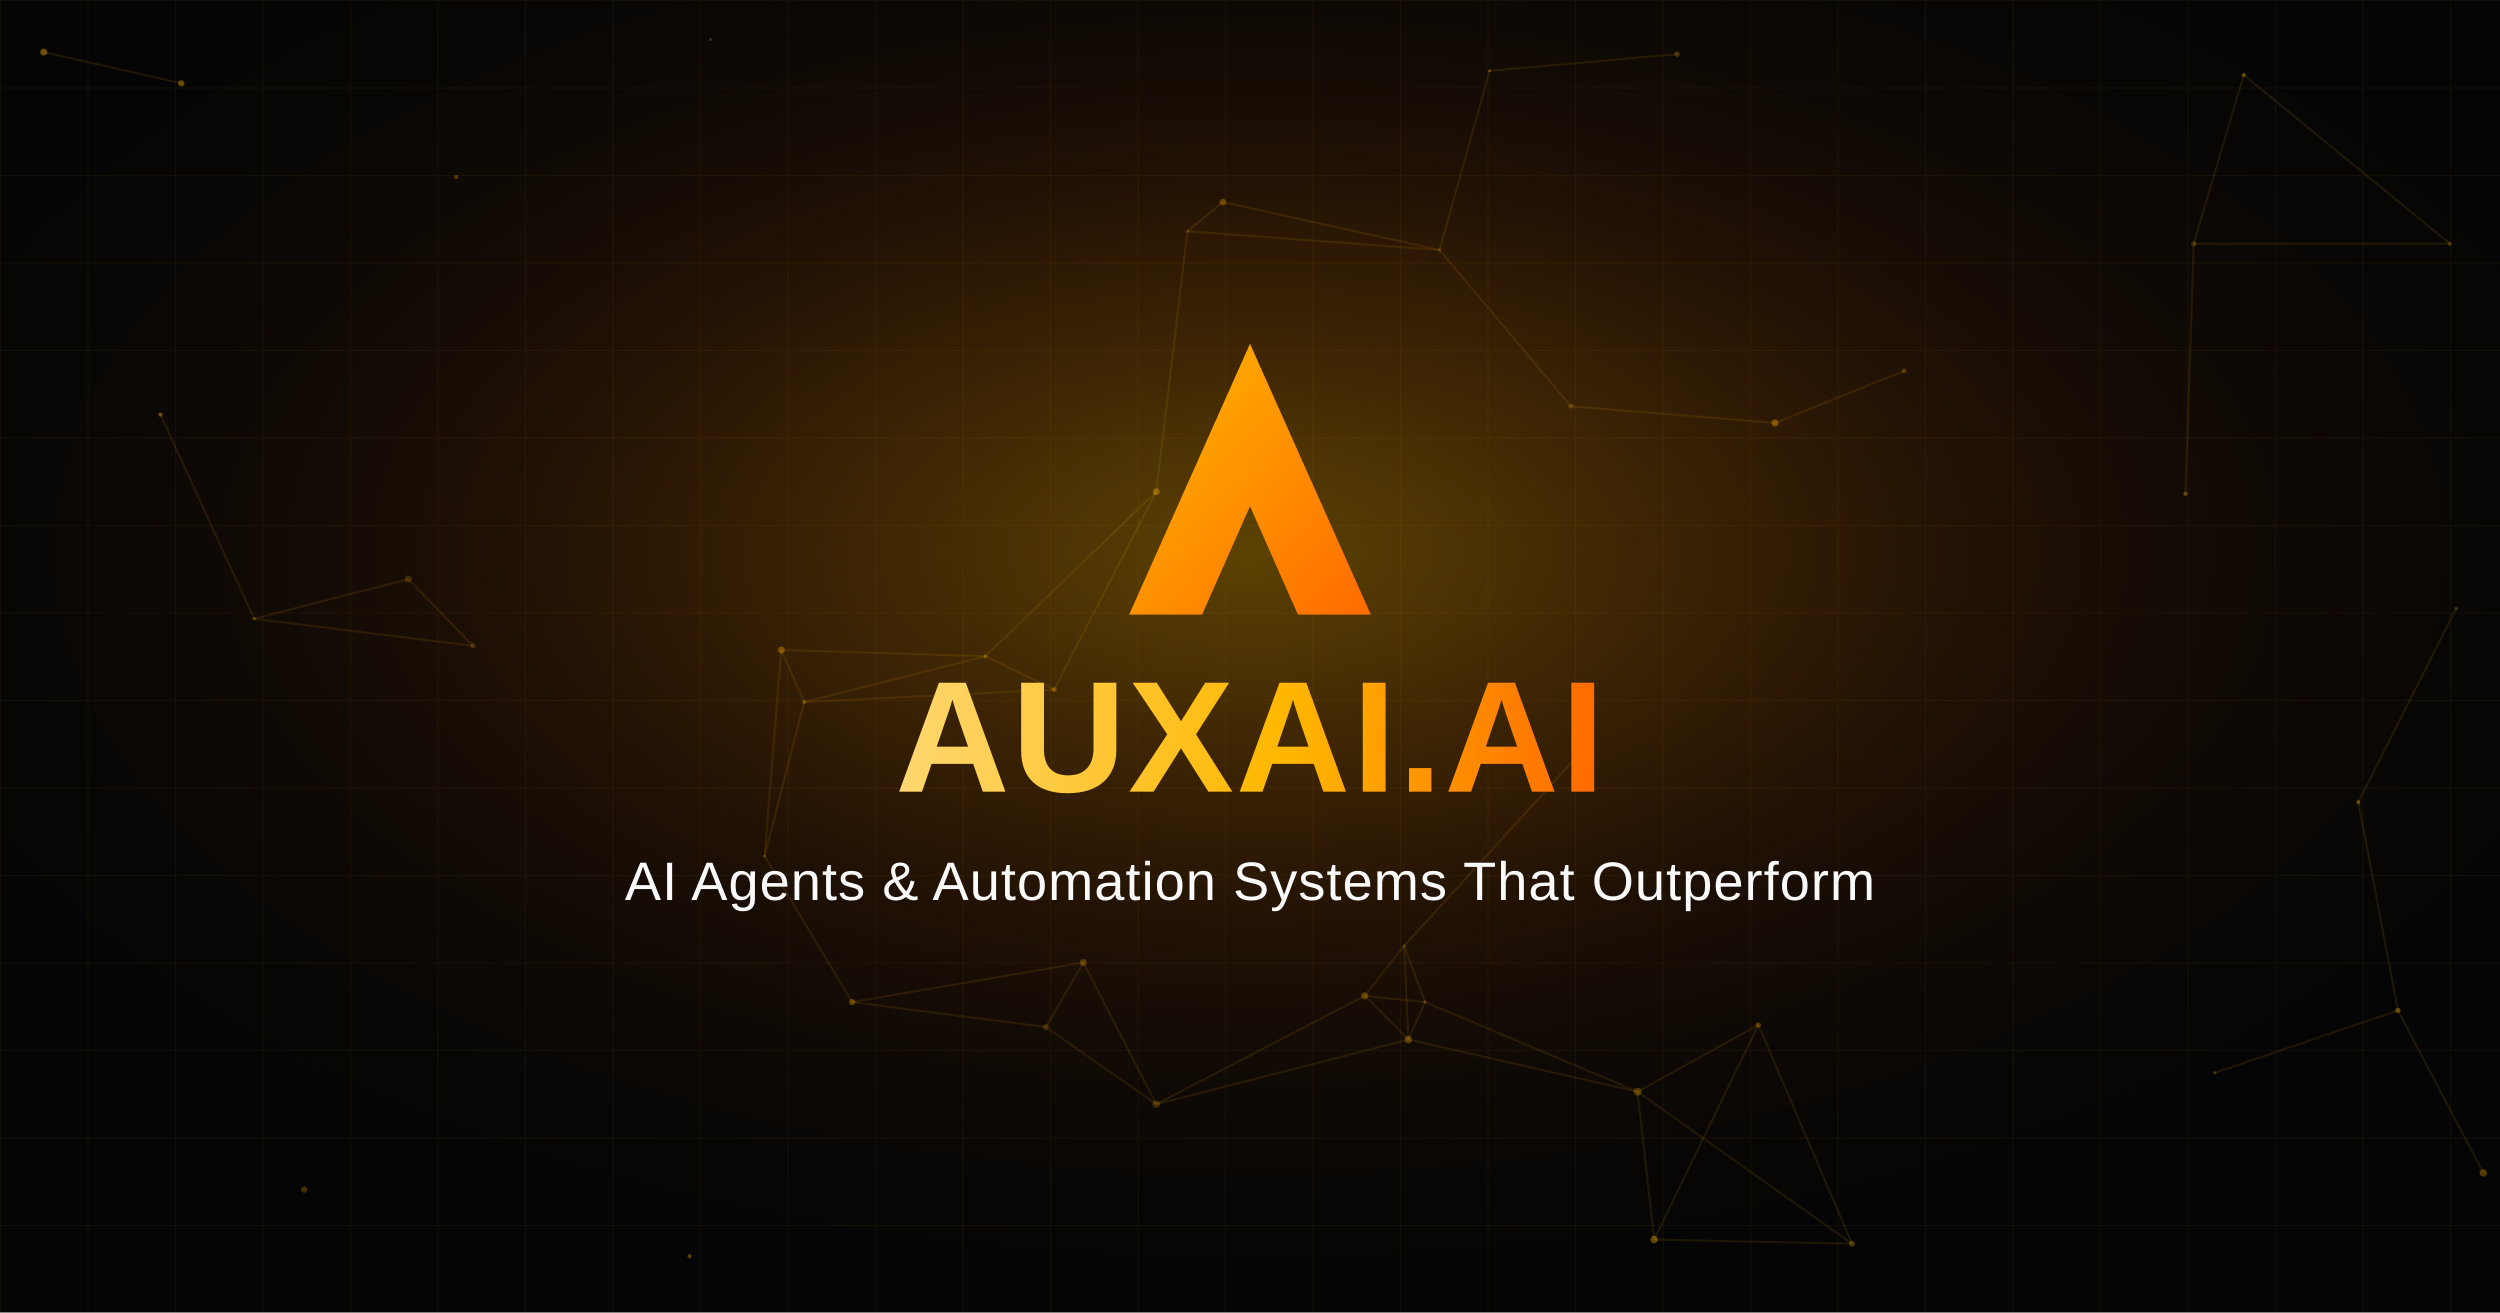
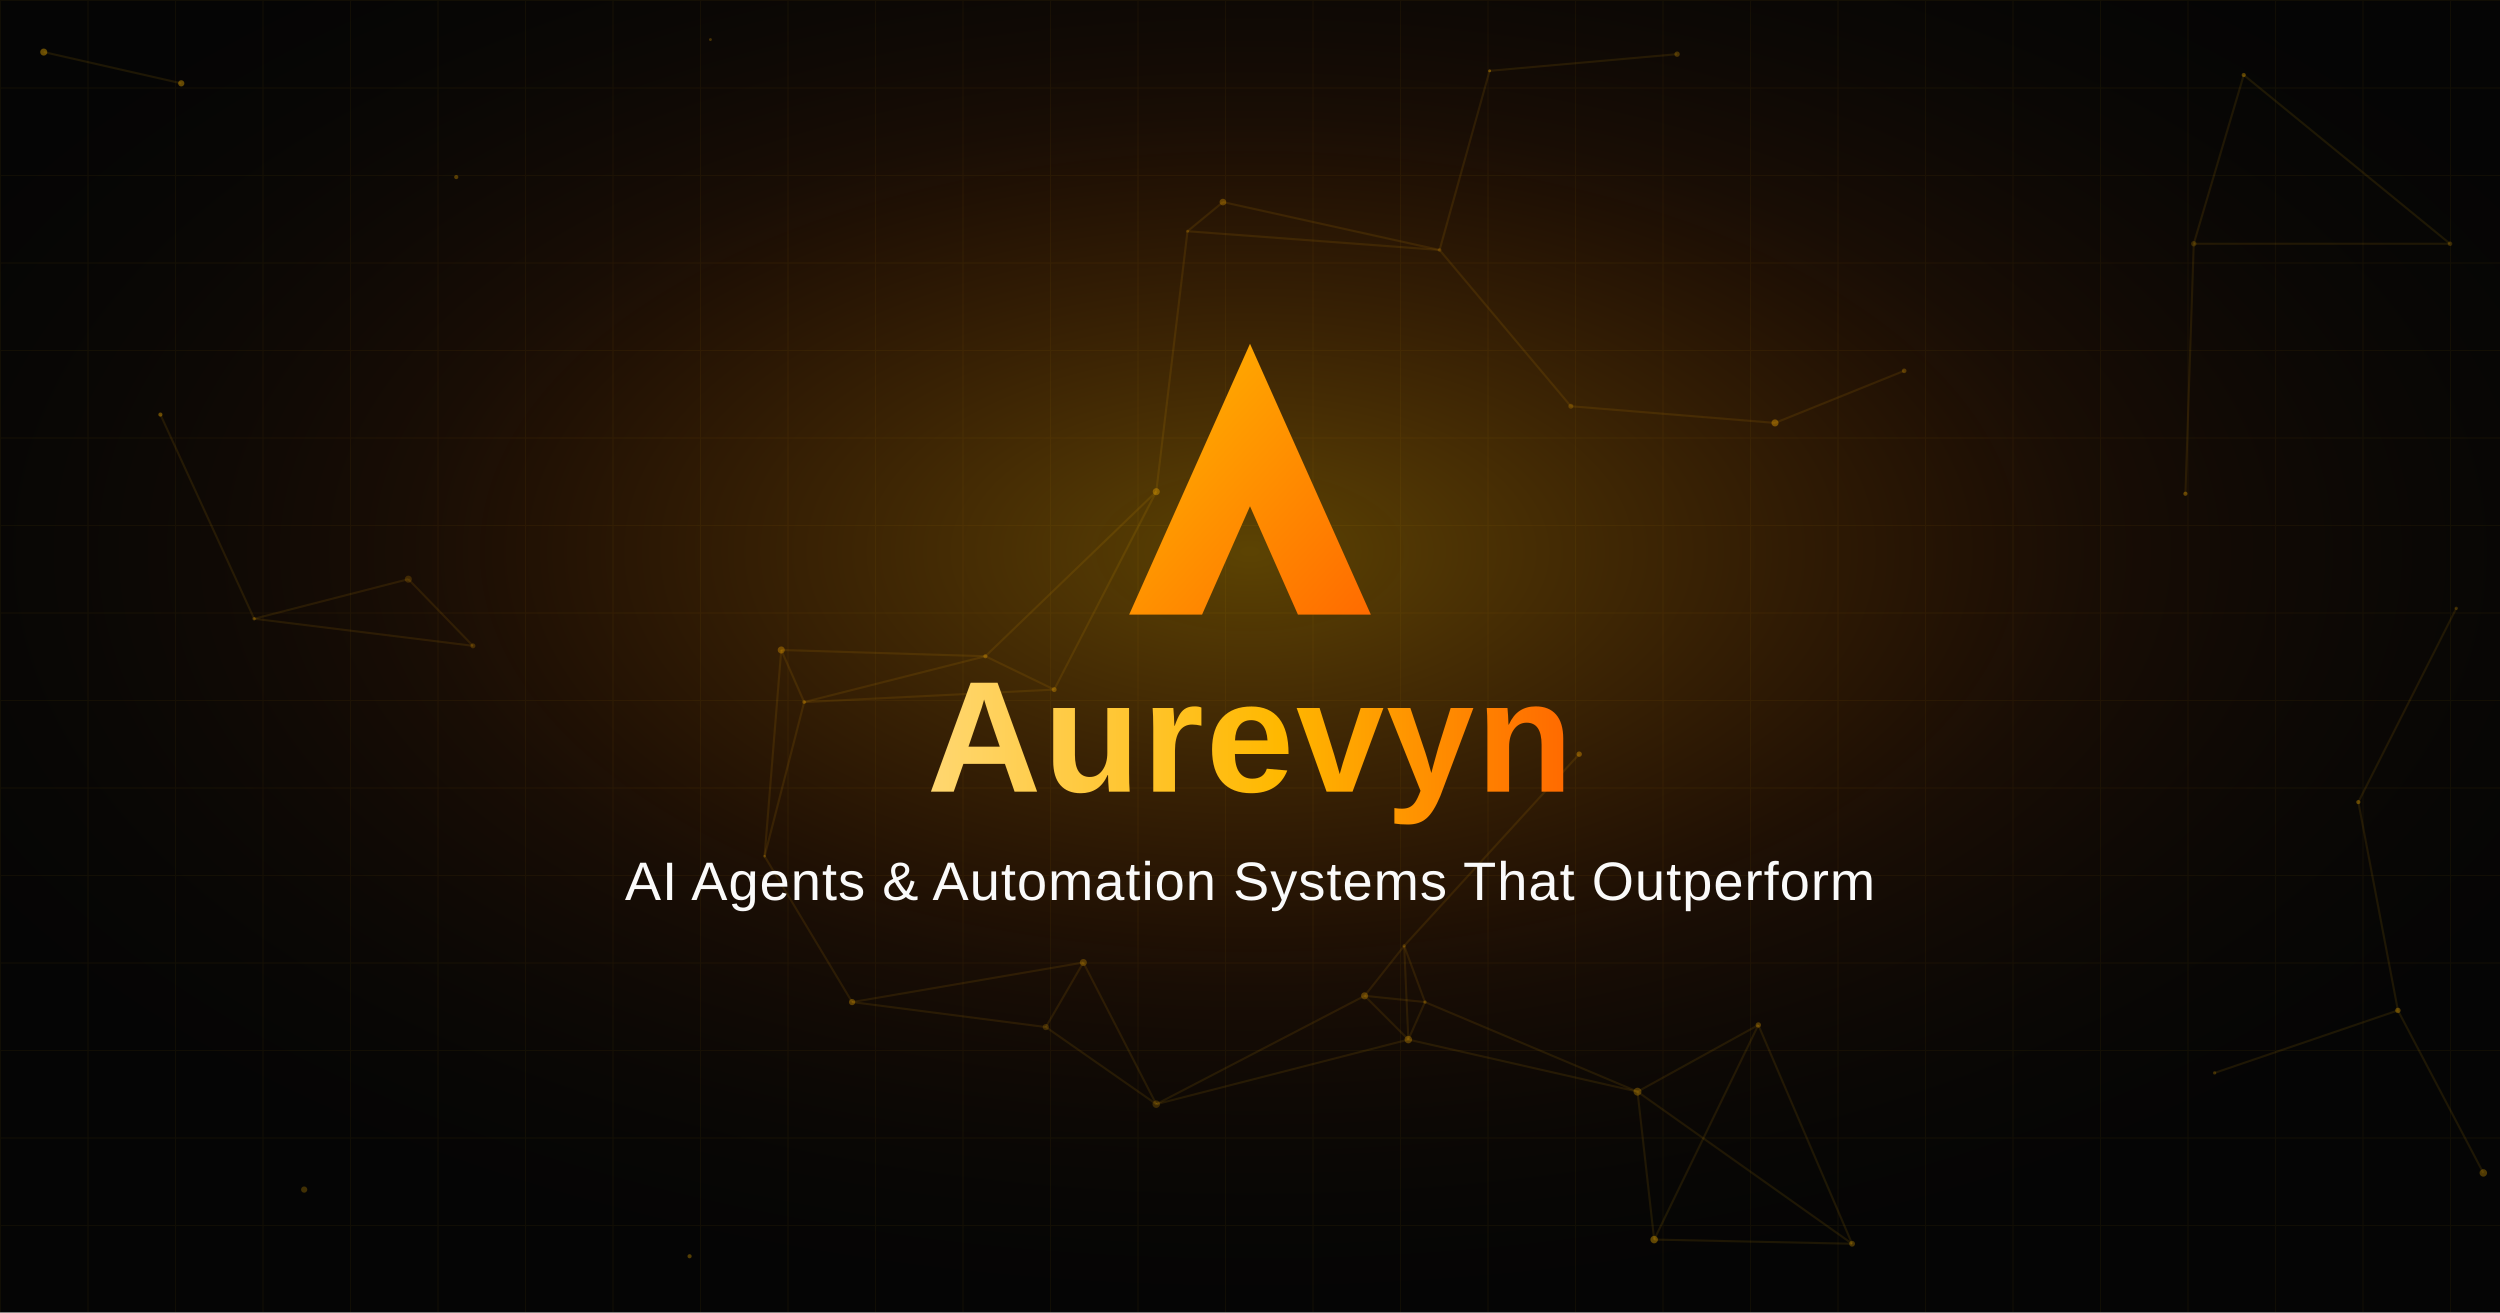
<svg xmlns="http://www.w3.org/2000/svg" viewBox="0 0 1200 630" fill="none">
  <defs>
    <radialGradient id="glow" cx="50%" cy="42%" r="60%">
      <stop offset="0%" stop-color="#ffb800" stop-opacity="0.35" />
      <stop offset="55%" stop-color="#ff6b00" stop-opacity="0.08" />
      <stop offset="100%" stop-color="#050505" stop-opacity="0" />
    </radialGradient>
    <linearGradient id="mark" x1="0" y1="0" x2="1" y2="1">
      <stop offset="0%" stop-color="#ffb800" />
      <stop offset="100%" stop-color="#ff6b00" />
    </linearGradient>
    <linearGradient id="wordmark" x1="0" y1="0" x2="1" y2="0">
      <stop offset="0%" stop-color="#ffd770" />
      <stop offset="55%" stop-color="#ffb800" />
      <stop offset="100%" stop-color="#ff6b00" />
    </linearGradient>
    <pattern id="grid" width="42" height="42" patternUnits="userSpaceOnUse">
      <path d="M 42 0 L 0 0 0 42" fill="none" stroke="#ffb800" stroke-opacity="0.05" stroke-width="1" />
    </pattern>
  </defs>
  <rect width="1200" height="630" fill="#050505" />
  <rect width="1200" height="630" fill="url(#grid)" />
  <g>
    <line x1="1063" y1="515" x2="1151" y2="485" stroke="#ffb800" stroke-opacity="0.10" stroke-width="1" />
    <line x1="1151" y1="485" x2="1192" y2="563" stroke="#ffb800" stroke-opacity="0.10" stroke-width="1" />
    <line x1="1151" y1="485" x2="1132" y2="385" stroke="#ffb800" stroke-opacity="0.10" stroke-width="1" />
    <line x1="674" y1="454" x2="655" y2="478" stroke="#ffb800" stroke-opacity="0.10" stroke-width="1" />
    <line x1="674" y1="454" x2="676" y2="499" stroke="#ffb800" stroke-opacity="0.10" stroke-width="1" />
    <line x1="674" y1="454" x2="684" y2="481" stroke="#ffb800" stroke-opacity="0.10" stroke-width="1" />
    <line x1="674" y1="454" x2="758" y2="362" stroke="#ffb800" stroke-opacity="0.10" stroke-width="1" />
    <line x1="715" y1="34" x2="805" y2="26" stroke="#ffb800" stroke-opacity="0.10" stroke-width="1" />
    <line x1="715" y1="34" x2="691" y2="120" stroke="#ffb800" stroke-opacity="0.10" stroke-width="1" />
    <line x1="844" y1="492" x2="889" y2="597" stroke="#ffb800" stroke-opacity="0.10" stroke-width="1" />
    <line x1="844" y1="492" x2="786" y2="524" stroke="#ffb800" stroke-opacity="0.10" stroke-width="1" />
    <line x1="844" y1="492" x2="794" y2="595" stroke="#ffb800" stroke-opacity="0.10" stroke-width="1" />
    <line x1="852" y1="203" x2="754" y2="195" stroke="#ffb800" stroke-opacity="0.10" stroke-width="1" />
    <line x1="852" y1="203" x2="914" y2="178" stroke="#ffb800" stroke-opacity="0.10" stroke-width="1" />
    <line x1="889" y1="597" x2="786" y2="524" stroke="#ffb800" stroke-opacity="0.10" stroke-width="1" />
    <line x1="889" y1="597" x2="794" y2="595" stroke="#ffb800" stroke-opacity="0.10" stroke-width="1" />
    <line x1="786" y1="524" x2="794" y2="595" stroke="#ffb800" stroke-opacity="0.10" stroke-width="1" />
    <line x1="786" y1="524" x2="676" y2="499" stroke="#ffb800" stroke-opacity="0.10" stroke-width="1" />
    <line x1="786" y1="524" x2="684" y2="481" stroke="#ffb800" stroke-opacity="0.10" stroke-width="1" />
    <line x1="196" y1="278" x2="227" y2="310" stroke="#ffb800" stroke-opacity="0.10" stroke-width="1" />
    <line x1="196" y1="278" x2="122" y2="297" stroke="#ffb800" stroke-opacity="0.10" stroke-width="1" />
    <line x1="375" y1="312" x2="367" y2="411" stroke="#ffb800" stroke-opacity="0.10" stroke-width="1" />
    <line x1="375" y1="312" x2="386" y2="337" stroke="#ffb800" stroke-opacity="0.10" stroke-width="1" />
    <line x1="375" y1="312" x2="473" y2="315" stroke="#ffb800" stroke-opacity="0.10" stroke-width="1" />
    <line x1="655" y1="478" x2="676" y2="499" stroke="#ffb800" stroke-opacity="0.10" stroke-width="1" />
    <line x1="655" y1="478" x2="684" y2="481" stroke="#ffb800" stroke-opacity="0.10" stroke-width="1" />
    <line x1="655" y1="478" x2="555" y2="530" stroke="#ffb800" stroke-opacity="0.10" stroke-width="1" />
    <line x1="520" y1="462" x2="409" y2="481" stroke="#ffb800" stroke-opacity="0.10" stroke-width="1" />
    <line x1="520" y1="462" x2="502" y2="493" stroke="#ffb800" stroke-opacity="0.10" stroke-width="1" />
    <line x1="520" y1="462" x2="555" y2="530" stroke="#ffb800" stroke-opacity="0.10" stroke-width="1" />
    <line x1="570" y1="111" x2="587" y2="97" stroke="#ffb800" stroke-opacity="0.10" stroke-width="1" />
    <line x1="570" y1="111" x2="555" y2="236" stroke="#ffb800" stroke-opacity="0.10" stroke-width="1" />
    <line x1="570" y1="111" x2="691" y2="120" stroke="#ffb800" stroke-opacity="0.10" stroke-width="1" />
    <line x1="1053" y1="117" x2="1176" y2="117" stroke="#ffb800" stroke-opacity="0.10" stroke-width="1" />
    <line x1="1053" y1="117" x2="1049" y2="237" stroke="#ffb800" stroke-opacity="0.10" stroke-width="1" />
    <line x1="1053" y1="117" x2="1077" y2="36" stroke="#ffb800" stroke-opacity="0.10" stroke-width="1" />
    <line x1="409" y1="481" x2="367" y2="411" stroke="#ffb800" stroke-opacity="0.10" stroke-width="1" />
    <line x1="409" y1="481" x2="502" y2="493" stroke="#ffb800" stroke-opacity="0.10" stroke-width="1" />
    <line x1="1176" y1="117" x2="1077" y2="36" stroke="#ffb800" stroke-opacity="0.10" stroke-width="1" />
    <line x1="367" y1="411" x2="386" y2="337" stroke="#ffb800" stroke-opacity="0.10" stroke-width="1" />
    <line x1="87" y1="40" x2="21" y2="25" stroke="#ffb800" stroke-opacity="0.10" stroke-width="1" />
    <line x1="502" y1="493" x2="555" y2="530" stroke="#ffb800" stroke-opacity="0.10" stroke-width="1" />
    <line x1="587" y1="97" x2="691" y2="120" stroke="#ffb800" stroke-opacity="0.10" stroke-width="1" />
    <line x1="1132" y1="385" x2="1179" y2="292" stroke="#ffb800" stroke-opacity="0.10" stroke-width="1" />
    <line x1="386" y1="337" x2="473" y2="315" stroke="#ffb800" stroke-opacity="0.10" stroke-width="1" />
    <line x1="386" y1="337" x2="506" y2="331" stroke="#ffb800" stroke-opacity="0.10" stroke-width="1" />
    <line x1="676" y1="499" x2="684" y2="481" stroke="#ffb800" stroke-opacity="0.10" stroke-width="1" />
    <line x1="676" y1="499" x2="555" y2="530" stroke="#ffb800" stroke-opacity="0.10" stroke-width="1" />
    <line x1="754" y1="195" x2="691" y2="120" stroke="#ffb800" stroke-opacity="0.10" stroke-width="1" />
    <line x1="227" y1="310" x2="122" y2="297" stroke="#ffb800" stroke-opacity="0.10" stroke-width="1" />
    <line x1="555" y1="236" x2="473" y2="315" stroke="#ffb800" stroke-opacity="0.10" stroke-width="1" />
    <line x1="555" y1="236" x2="506" y2="331" stroke="#ffb800" stroke-opacity="0.10" stroke-width="1" />
    <line x1="77" y1="199" x2="122" y2="297" stroke="#ffb800" stroke-opacity="0.10" stroke-width="1" />
    <line x1="473" y1="315" x2="506" y2="331" stroke="#ffb800" stroke-opacity="0.10" stroke-width="1" />
    <circle cx="1063" cy="515" r="0.8" fill="#ffb800" fill-opacity="0.22" />
    <circle cx="1151" cy="485" r="1.3" fill="#ffb800" fill-opacity="0.34" />
    <circle cx="674" cy="454" r="0.8" fill="#ffb800" fill-opacity="0.19" />
    <circle cx="715" cy="34" r="0.7" fill="#ffb800" fill-opacity="0.36" />
    <circle cx="844" cy="492" r="1.3" fill="#ffb800" fill-opacity="0.29" />
    <circle cx="852" cy="203" r="1.7" fill="#ffb800" fill-opacity="0.38" />
    <circle cx="889" cy="597" r="1.4" fill="#ffb800" fill-opacity="0.27" />
    <circle cx="1192" cy="563" r="1.8" fill="#ffb800" fill-opacity="0.29" />
    <circle cx="219" cy="85" r="1.0" fill="#ffb800" fill-opacity="0.31" />
    <circle cx="786" cy="524" r="1.9" fill="#ffb800" fill-opacity="0.29" />
    <circle cx="196" cy="278" r="1.7" fill="#ffb800" fill-opacity="0.18" />
    <circle cx="375" cy="312" r="1.7" fill="#ffb800" fill-opacity="0.33" />
    <circle cx="805" cy="26" r="1.3" fill="#ffb800" fill-opacity="0.25" />
    <circle cx="655" cy="478" r="1.7" fill="#ffb800" fill-opacity="0.29" />
    <circle cx="520" cy="462" r="1.7" fill="#ffb800" fill-opacity="0.26" />
    <circle cx="146" cy="571" r="1.5" fill="#ffb800" fill-opacity="0.24" />
    <circle cx="570" cy="111" r="0.7" fill="#ffb800" fill-opacity="0.20" />
    <circle cx="1053" cy="117" r="1.3" fill="#ffb800" fill-opacity="0.19" />
    <circle cx="409" cy="481" r="1.5" fill="#ffb800" fill-opacity="0.33" />
    <circle cx="341" cy="19" r="0.7" fill="#ffb800" fill-opacity="0.25" />
    <circle cx="1176" cy="117" r="1.1" fill="#ffb800" fill-opacity="0.20" />
    <circle cx="794" cy="595" r="1.8" fill="#ffb800" fill-opacity="0.37" />
    <circle cx="367" cy="411" r="0.6" fill="#ffb800" fill-opacity="0.26" />
    <circle cx="87" cy="40" r="1.5" fill="#ffb800" fill-opacity="0.38" />
    <circle cx="502" cy="493" r="1.5" fill="#ffb800" fill-opacity="0.18" />
    <circle cx="1049" cy="237" r="1.0" fill="#ffb800" fill-opacity="0.34" />
    <circle cx="587" cy="97" r="1.6" fill="#ffb800" fill-opacity="0.30" />
    <circle cx="1132" cy="385" r="1.0" fill="#ffb800" fill-opacity="0.35" />
    <circle cx="386" cy="337" r="0.9" fill="#ffb800" fill-opacity="0.29" />
    <circle cx="676" cy="499" r="1.8" fill="#ffb800" fill-opacity="0.30" />
    <circle cx="684" cy="481" r="0.8" fill="#ffb800" fill-opacity="0.22" />
    <circle cx="1179" cy="292" r="0.8" fill="#ffb800" fill-opacity="0.22" />
    <circle cx="754" cy="195" r="1.2" fill="#ffb800" fill-opacity="0.22" />
    <circle cx="758" cy="362" r="1.3" fill="#ffb800" fill-opacity="0.36" />
    <circle cx="227" cy="310" r="1.2" fill="#ffb800" fill-opacity="0.20" />
    <circle cx="21" cy="25" r="1.7" fill="#ffb800" fill-opacity="0.39" />
    <circle cx="555" cy="236" r="1.7" fill="#ffb800" fill-opacity="0.35" />
    <circle cx="331" cy="603" r="1.0" fill="#ffb800" fill-opacity="0.32" />
    <circle cx="77" cy="199" r="1.0" fill="#ffb800" fill-opacity="0.38" />
    <circle cx="473" cy="315" r="1.0" fill="#ffb800" fill-opacity="0.29" />
    <circle cx="691" cy="120" r="0.9" fill="#ffb800" fill-opacity="0.16" />
    <circle cx="122" cy="297" r="0.8" fill="#ffb800" fill-opacity="0.29" />
    <circle cx="914" cy="178" r="1.1" fill="#ffb800" fill-opacity="0.26" />
    <circle cx="506" cy="331" r="1.2" fill="#ffb800" fill-opacity="0.30" />
    <circle cx="555" cy="530" r="1.8" fill="#ffb800" fill-opacity="0.20" />
    <circle cx="1077" cy="36" r="1.0" fill="#ffb800" fill-opacity="0.33" />
  </g>
  <rect width="1200" height="630" fill="url(#glow)" />
  <g transform="translate(600 235)">
    <path d="M0 -70 L58 60 H23 L0 8 L-23 60 H-58 Z" fill="url(#mark)" />
  </g>
-   <text x="600" y="380" text-anchor="middle" font-family="Arial, Helvetica, sans-serif" font-size="76" font-weight="700" letter-spacing="1" fill="url(#wordmark)">AUXAI.AI</text>
+   <text x="600" y="380" text-anchor="middle" font-family="Arial, Helvetica, sans-serif" font-size="76" font-weight="700" letter-spacing="1" fill="url(#wordmark)">Aurevyn</text>
  <text x="600" y="432" text-anchor="middle" font-family="Arial, Helvetica, sans-serif" font-size="26" letter-spacing="0.5" fill="#fafafa">AI Agents &amp; Automation Systems That Outperform</text>
</svg>
